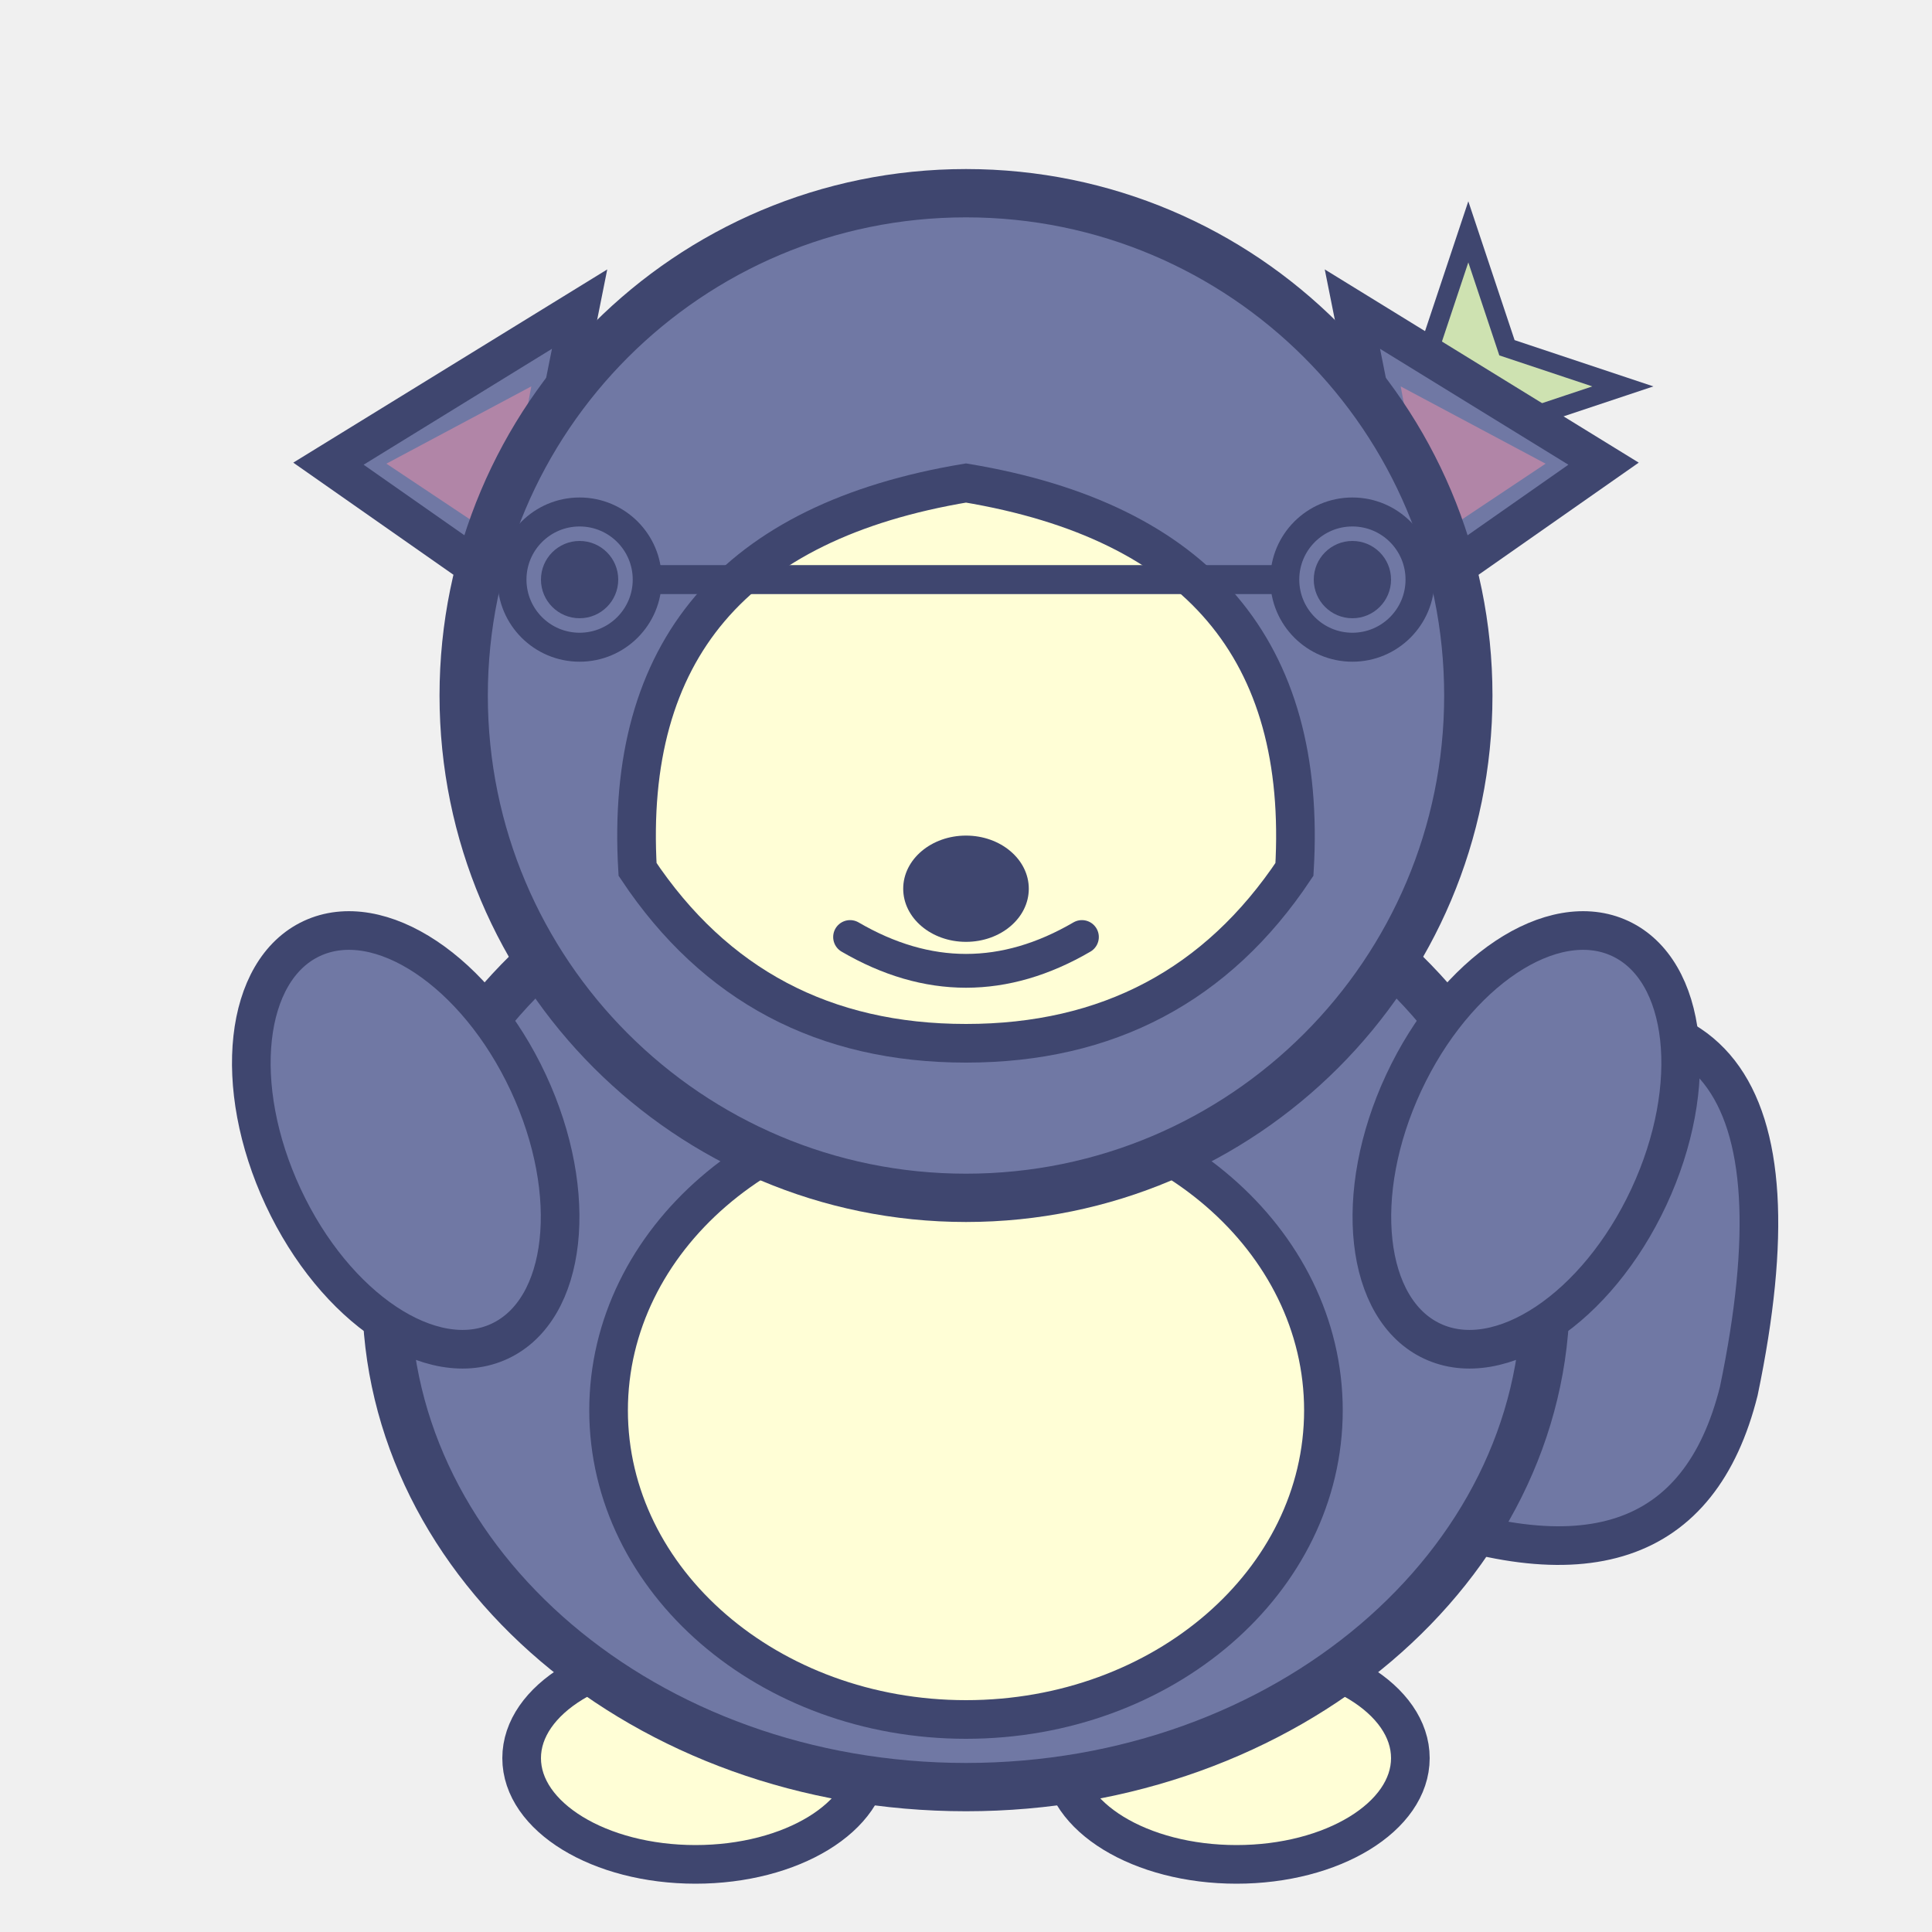
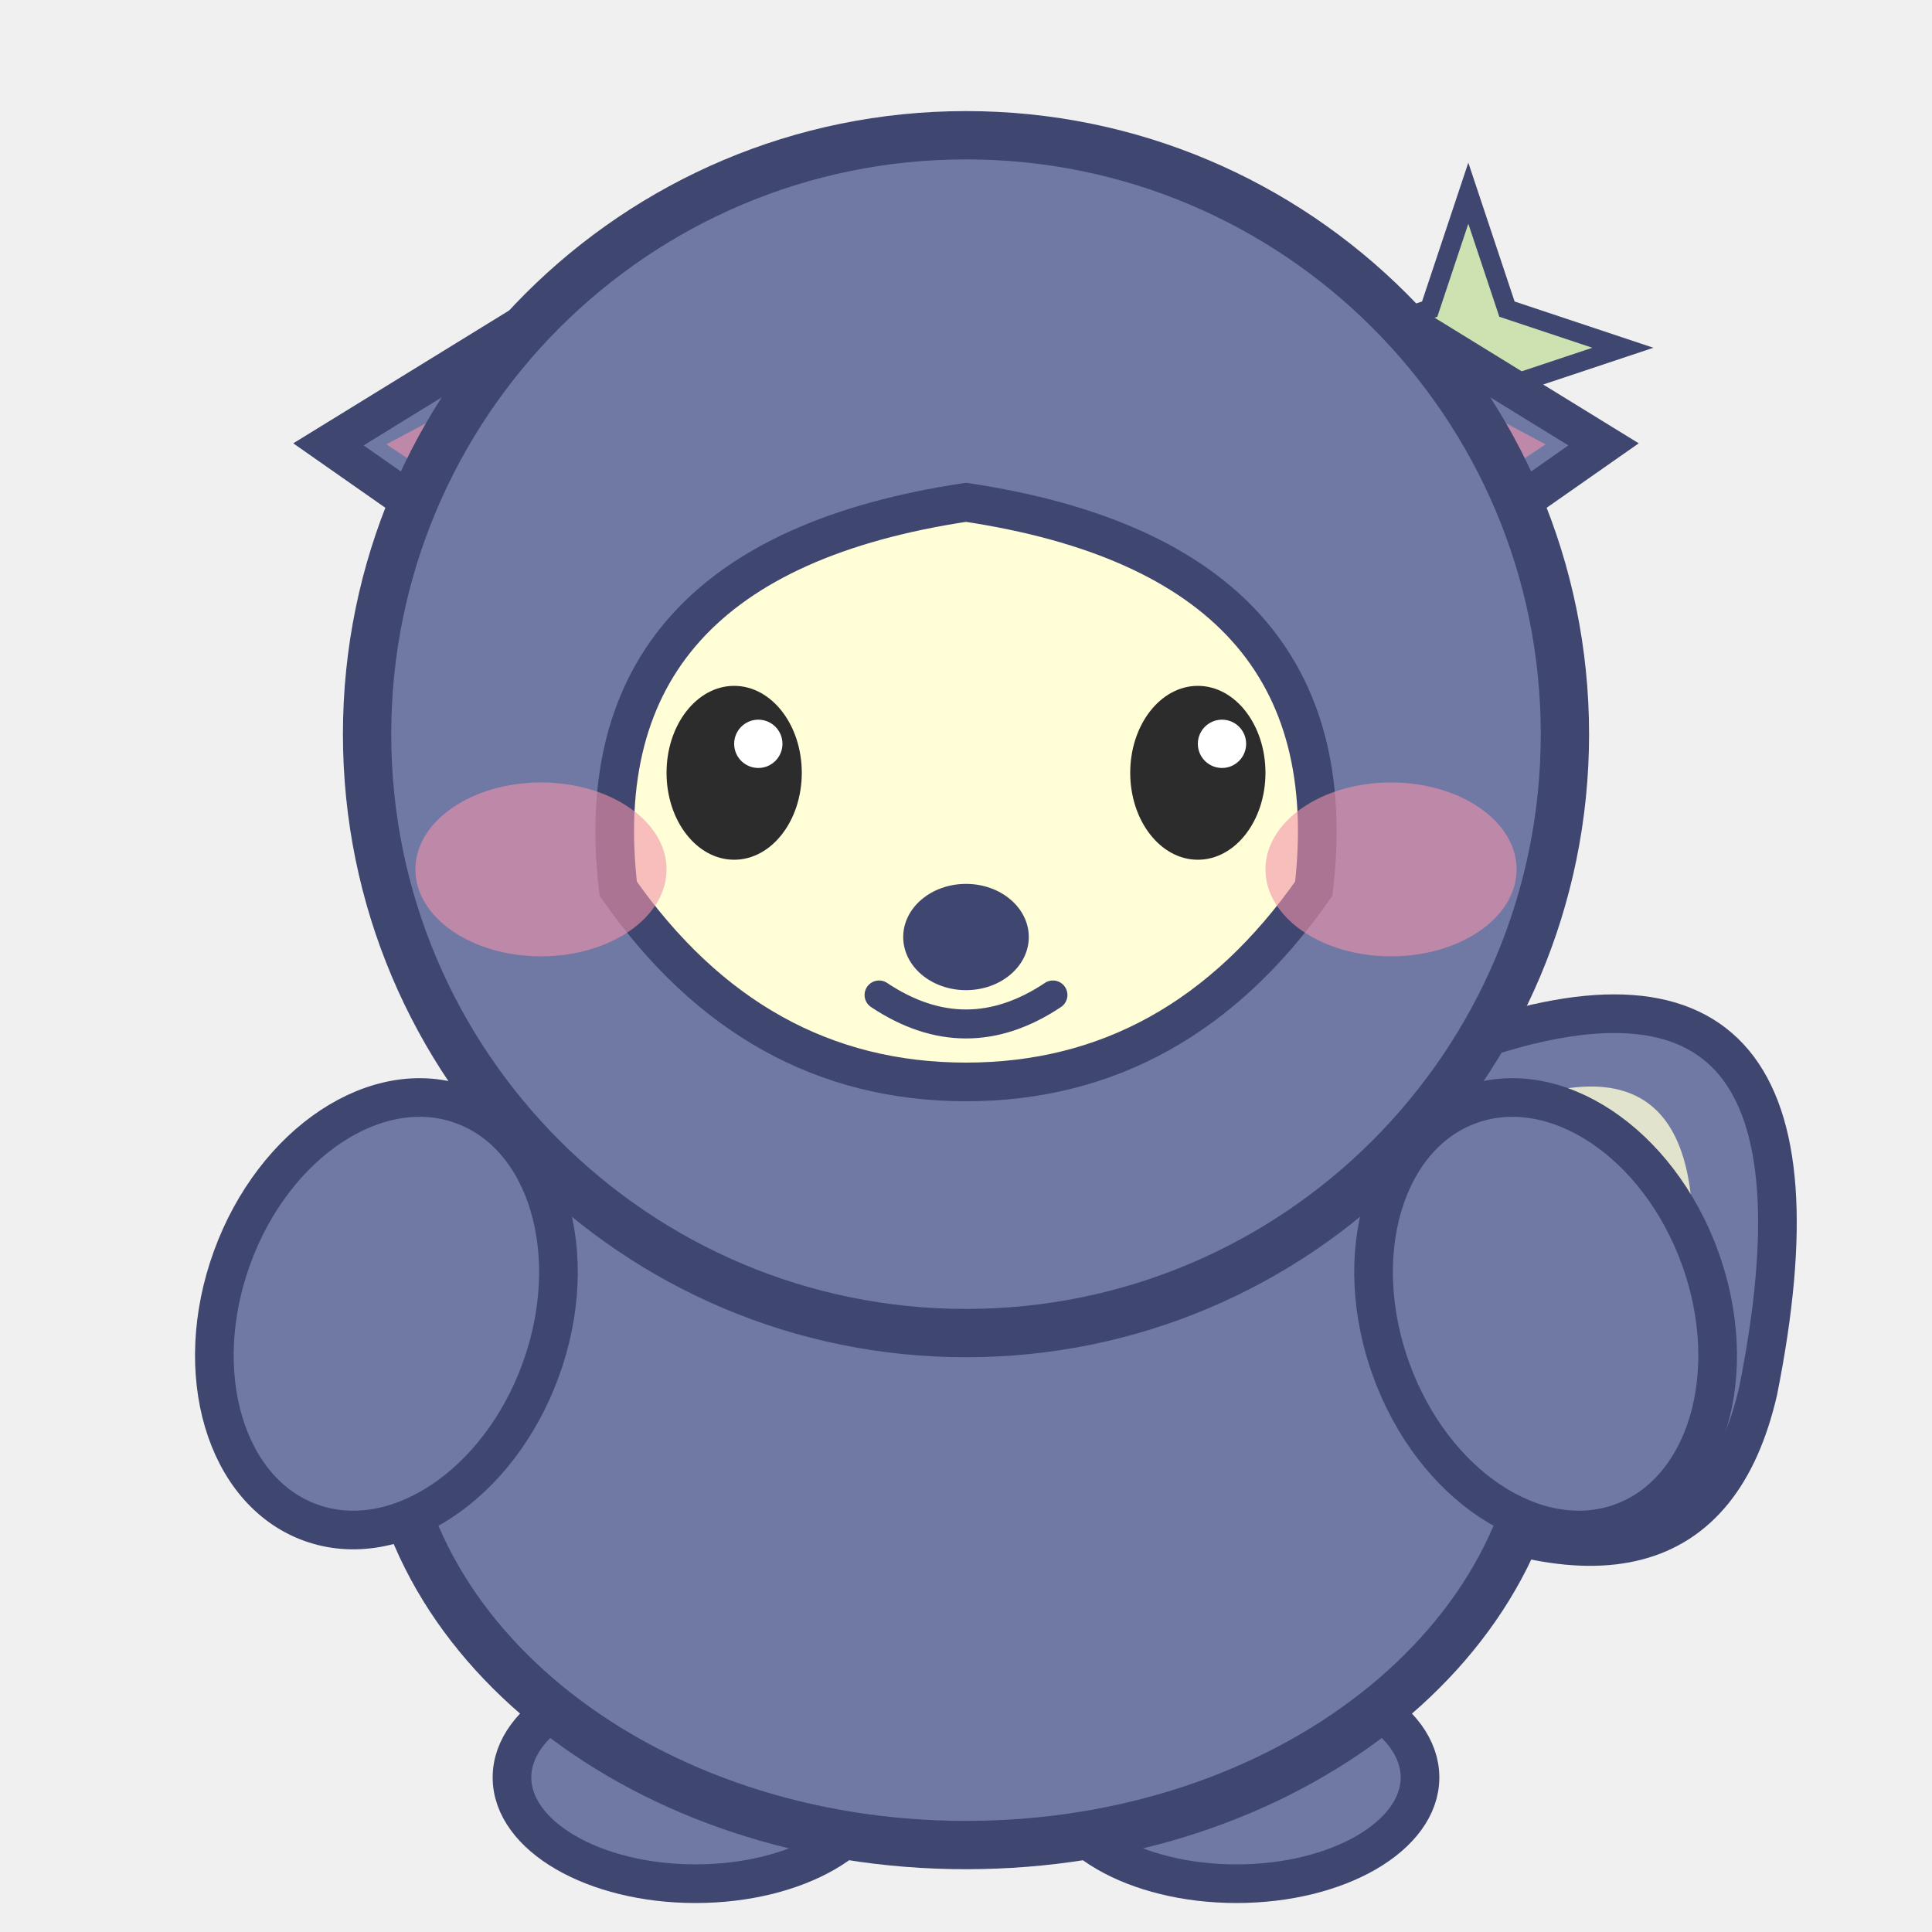
<svg xmlns="http://www.w3.org/2000/svg" viewBox="0 0 200 200">
-   <path d="M152 24 L156 36 L168 40 L156 44 L152 56 L148 44 L136 40 L148 36 Z" fill="#CEE2B1" stroke="#3F466F" stroke-width="2" />
-   <path d="M152 108 Q190 96 180 144 Q174 168 144 156 Z" fill="#7078A4" stroke="#3F466F" stroke-width="4" />
-   <ellipse cx="72" cy="182" rx="18" ry="11" fill="#FFFED6" stroke="#3F466F" stroke-width="4" />
-   <ellipse cx="128" cy="182" rx="18" ry="11" fill="#FFFED6" stroke="#3F466F" stroke-width="4" />
-   <ellipse cx="100" cy="134" rx="60" ry="51" fill="#7078A4" stroke="#3F466F" stroke-width="5" />
-   <ellipse cx="100" cy="146" rx="37" ry="32" fill="#FFFED6" stroke="#3F466F" stroke-width="4" />
-   <ellipse cx="42" cy="118" rx="14" ry="23" fill="#7078A4" stroke="#3F466F" stroke-width="4" transform="rotate(-25 42 118)" />
-   <ellipse cx="158" cy="118" rx="14" ry="23" fill="#7078A4" stroke="#3F466F" stroke-width="4" transform="rotate(25 158 118)" />
-   <path d="M60 32 L34 48 L54 62 Z" fill="#7078A4" stroke="#3F466F" stroke-width="4" />
-   <path d="M140 32 L166 48 L146 62 Z" fill="#7078A4" stroke="#3F466F" stroke-width="4" />
-   <path d="M55 40 L40 48 L52 56 Z" fill="#F292AA" opacity="0.5" />
-   <path d="M145 40 L160 48 L148 56 Z" fill="#F292AA" opacity="0.5" />
-   <circle cx="100" cy="72" r="52" fill="#7078A4" stroke="#3F466F" stroke-width="5" />
-   <path d="M100 50 Q136 56 134 90 Q122 108 100 108 Q78 108 66 90 Q64 56 100 50 Z" fill="#FFFED6" stroke="#3F466F" stroke-width="4" />
-   <circle cx="60" cy="60" r="7" fill="none" stroke="#3F466F" stroke-width="3" />
-   <circle cx="140" cy="60" r="7" fill="none" stroke="#3F466F" stroke-width="3" />
-   <line x1="67" y1="60" x2="133" y2="60" stroke="#3F466F" stroke-width="3" />
-   <circle cx="60" cy="60" r="4" fill="#3F466F" />
-   <circle cx="140" cy="60" r="4" fill="#3F466F" />
-   <ellipse cx="100" cy="92" rx="6.5" ry="5.5" fill="#3F466F" />
-   <path d="M88 97 Q100 104 112 97" stroke="#3F466F" stroke-width="3.5" fill="none" stroke-linecap="round" />
+   <path d="M152 20 L156 32 L168 36 L156 40 L152 52 L148 40 L136 36 L148 32 Z" fill="#CEE2B1" stroke="#3F466F" stroke-width="2" />
+   <path d="M152 108 Q192 94 182 144 Q176 170 144 154 Z" fill="#7078A4" stroke="#3F466F" stroke-width="4" />
+   <path d="M157 114 Q180 106 174 140 Q170 154 150 146 Z" fill="#FFFED6" opacity="0.8" />
+   <ellipse cx="72" cy="184" rx="19" ry="11" fill="#7078A4" stroke="#3F466F" stroke-width="4" />
+   <ellipse cx="128" cy="184" rx="19" ry="11" fill="#7078A4" stroke="#3F466F" stroke-width="4" />
+   <ellipse cx="100" cy="144" rx="60" ry="47" fill="#7078A4" stroke="#3F466F" stroke-width="5" />
+   <ellipse cx="40" cy="136" rx="17" ry="23" fill="#7078A4" stroke="#3F466F" stroke-width="4" transform="rotate(20 40 136)" />
+   <ellipse cx="160" cy="136" rx="17" ry="23" fill="#7078A4" stroke="#3F466F" stroke-width="4" transform="rotate(-20 160 136)" />
+   <path d="M60 30 L34 46 L54 60 Z" fill="#7078A4" stroke="#3F466F" stroke-width="4" />
+   <path d="M140 30 L166 46 L146 60 Z" fill="#7078A4" stroke="#3F466F" stroke-width="4" />
+   <path d="M55 38 L40 46 L52 54 Z" fill="#F292AA" opacity="0.6" />
+   <path d="M145 38 L160 46 L148 54 Z" fill="#F292AA" opacity="0.6" />
+   <circle cx="100" cy="76" r="62" fill="#7078A4" stroke="#3F466F" stroke-width="5" />
+   <path d="M100 52 Q140 58 136 92 Q122 112 100 112 Q78 112 64 92 Q60 58 100 52 Z" fill="#FFFED6" stroke="#3F466F" stroke-width="4" />
+   <ellipse cx="76" cy="80" rx="7" ry="9" fill="#2C2C2C" />
+   <ellipse cx="124" cy="80" rx="7" ry="9" fill="#2C2C2C" />
+   <circle cx="78.5" cy="77" r="2.5" fill="#FFFFFF" />
+   <circle cx="126.5" cy="77" r="2.5" fill="#FFFFFF" />
+   <ellipse cx="100" cy="97" rx="6.5" ry="5.5" fill="#3F466F" />
+   <path d="M91 103 Q100 109 109 103" stroke="#3F466F" stroke-width="3" fill="none" stroke-linecap="round" />
+   <ellipse cx="56" cy="90" rx="13" ry="9" fill="#F292AA" opacity="0.6" />
+   <ellipse cx="144" cy="90" rx="13" ry="9" fill="#F292AA" opacity="0.6" />
</svg>
